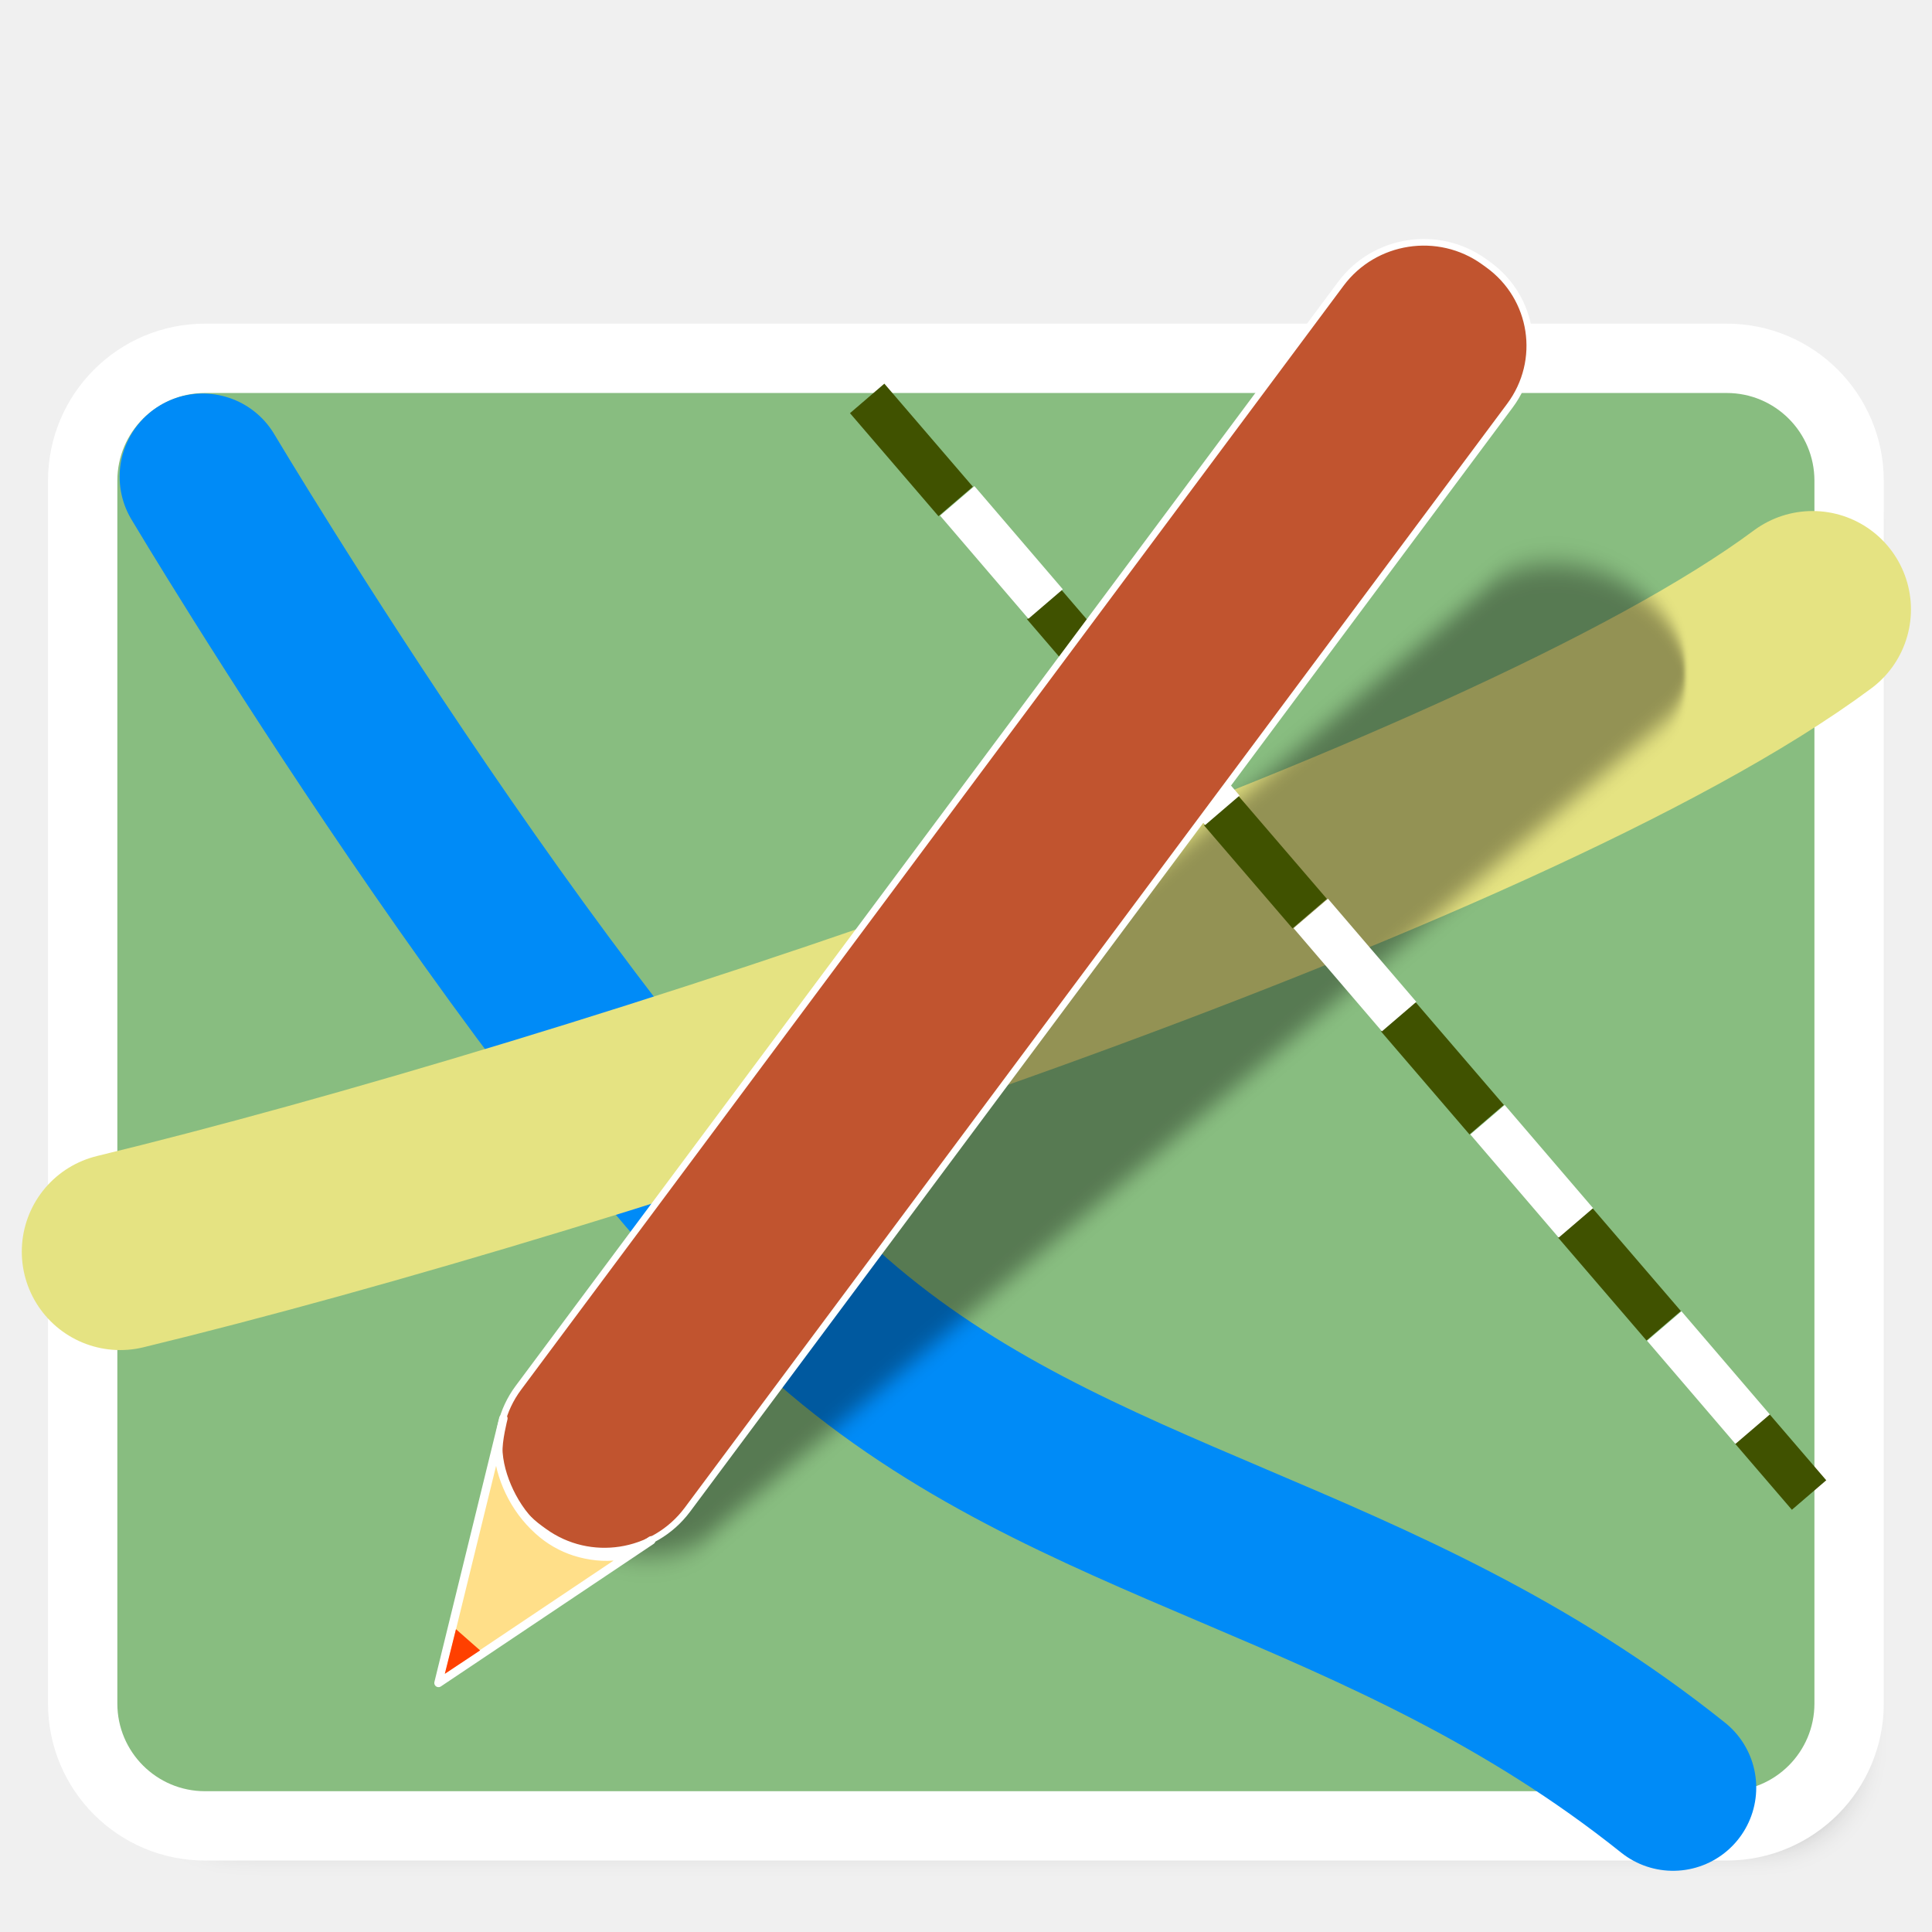
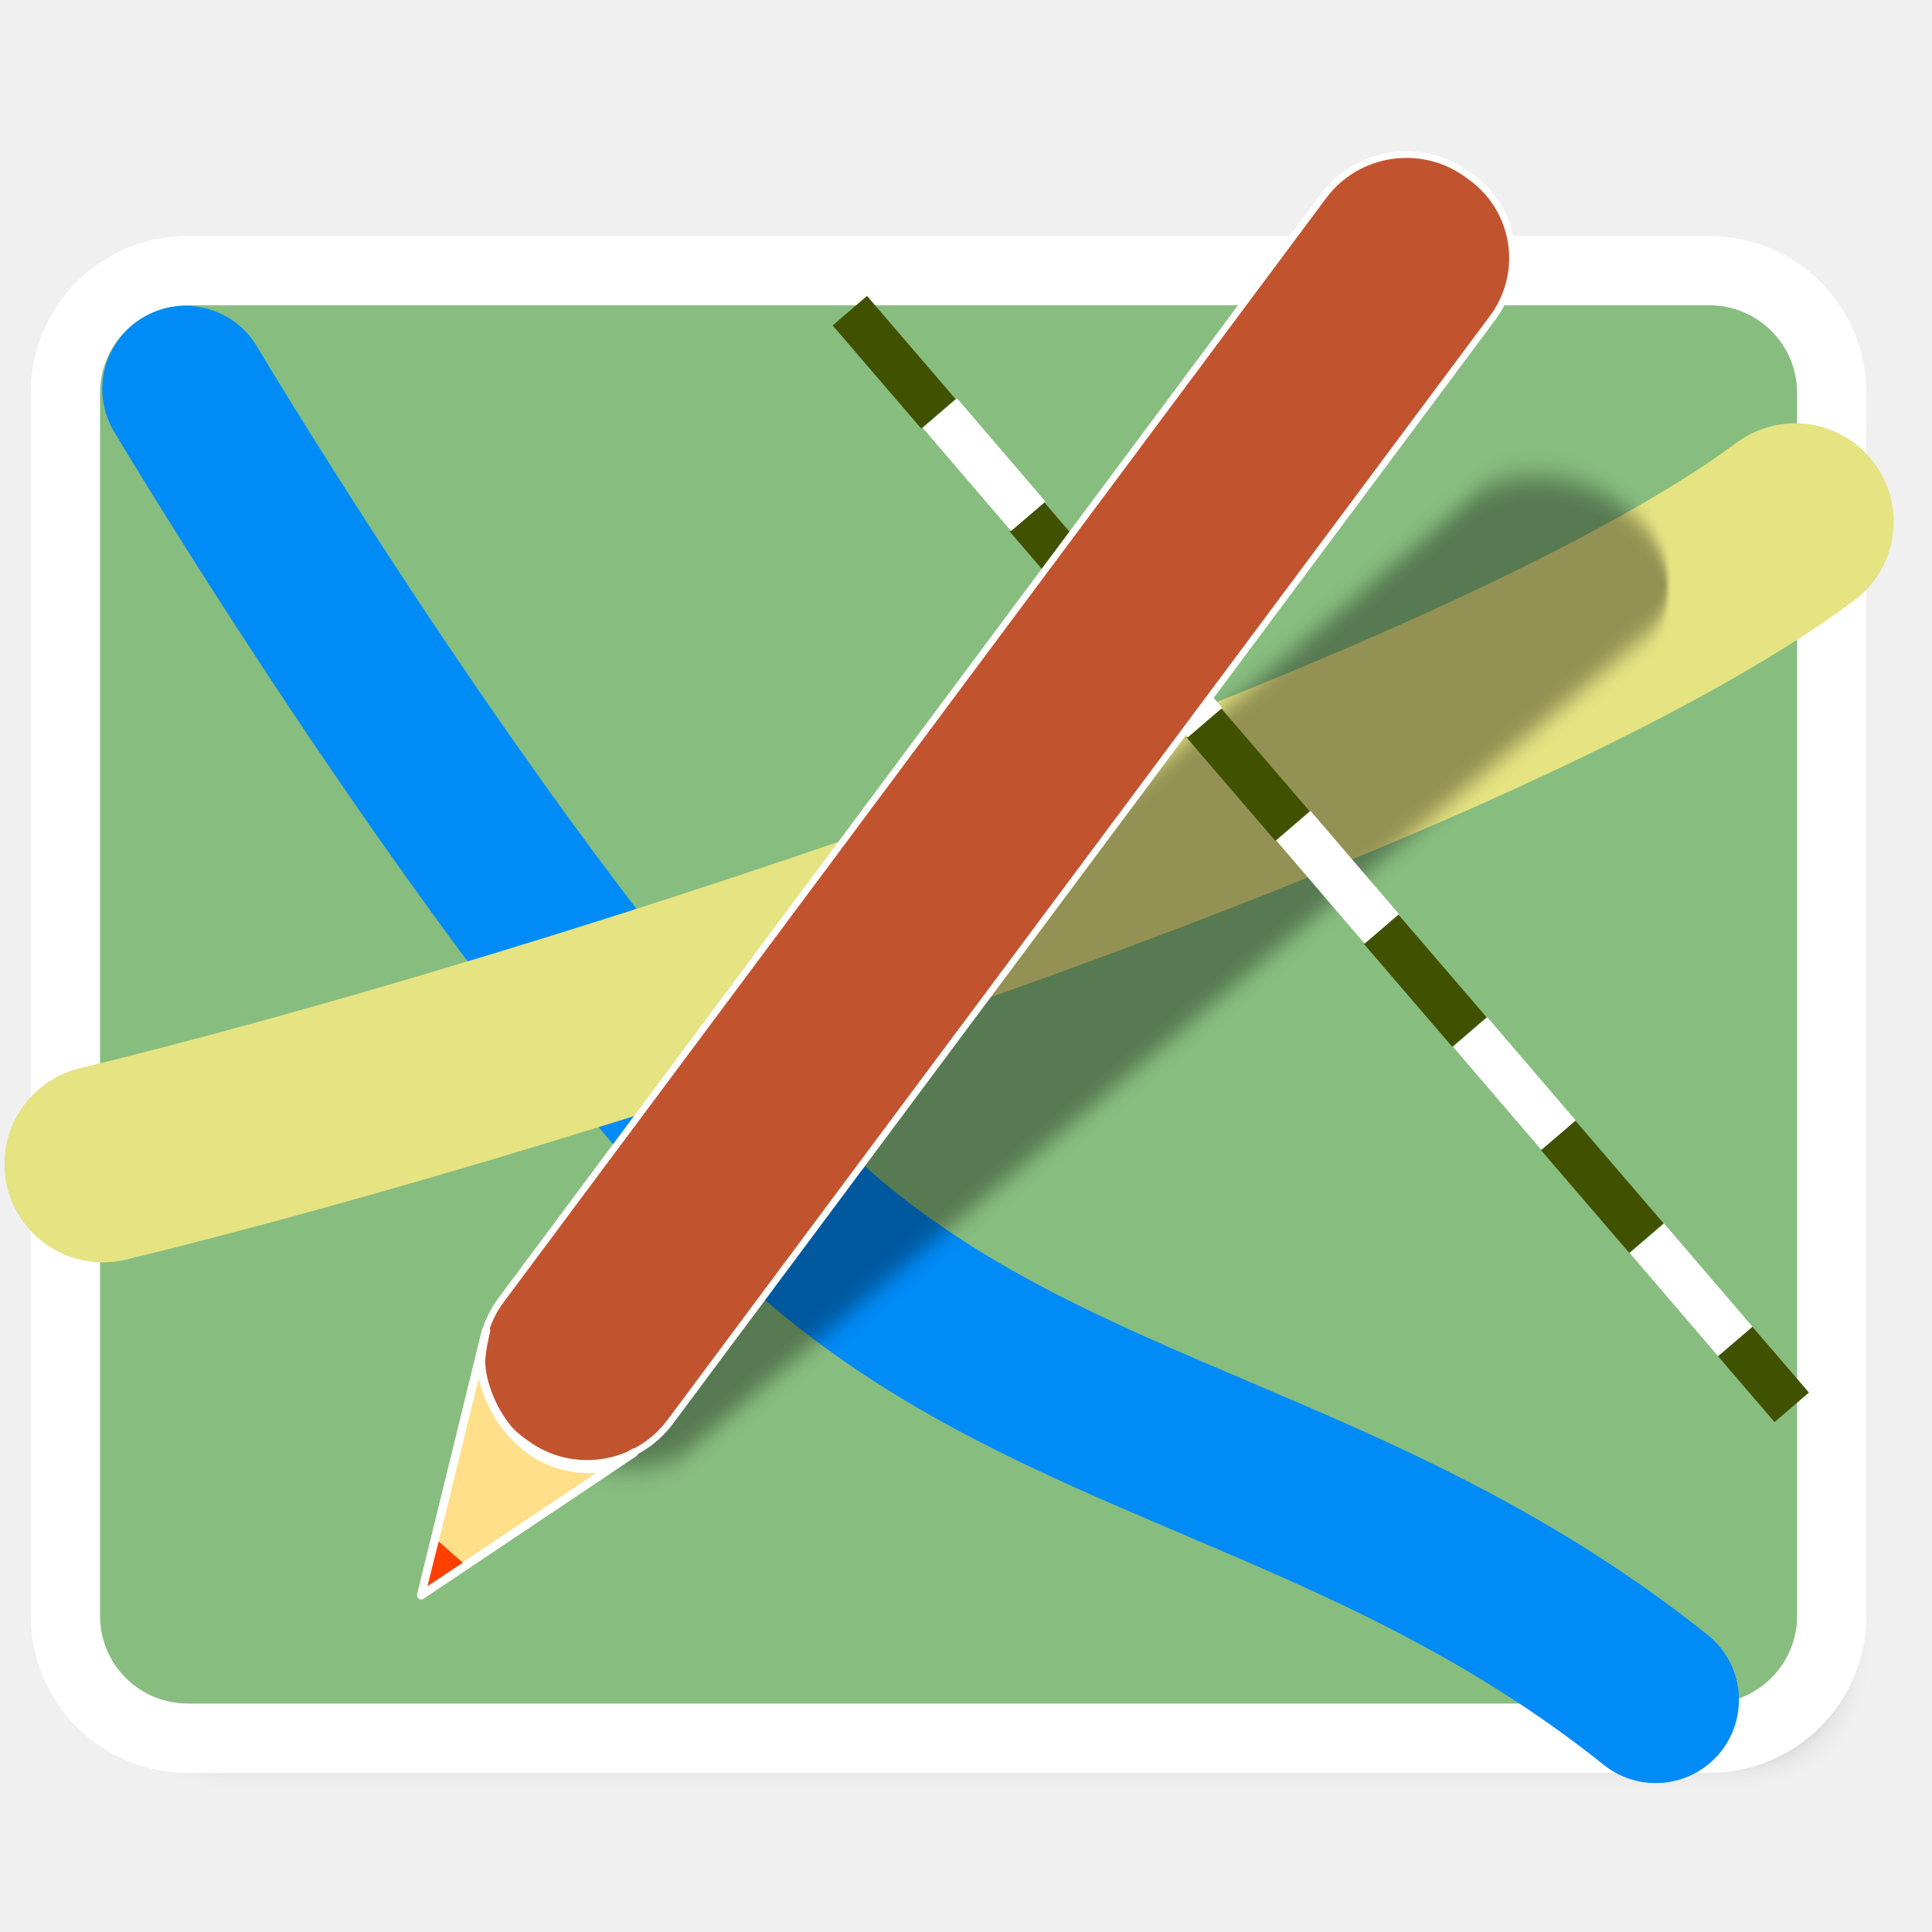
- <svg xmlns="http://www.w3.org/2000/svg" xmlns:ns1="http://www.openswatchbook.org/uri/2009/osb" xmlns:xlink="http://www.w3.org/1999/xlink" width="128" height="128" viewBox="0 0 33.867 33.867" version="1.1" id="svg8">
+ <svg xmlns="http://www.w3.org/2000/svg" xmlns:xlink="http://www.w3.org/1999/xlink" width="128" height="128" viewBox="0 0 128 128" version="1.1" id="svg8">
  <defs id="defs2">
-     <marker style="overflow:visible" id="Arrow1Lstart" refX="0.0" refY="0.0" orient="auto">
-       <path transform="scale(0.8) translate(12.5,0)" style="fill-rule:evenodd;stroke:#405200;stroke-width:1pt;stroke-opacity:1;fill:#405200;fill-opacity:1" d="M 0.0,0.0 L 5.0,-5.0 L -12.5,0.0 L 5.0,5.0 L 0.0,0.0 z " id="path1100" />
+     <marker style="overflow:visible" id="Arrow1Lstart" refX="0" refY="0" orient="auto">
+       <path transform="matrix(0.8,0,0,0.8,10,0)" style="fill:#405200;fill-opacity:1;fill-rule:evenodd;stroke:#405200;stroke-width:1pt;stroke-opacity:1" d="M 0,0 5,-5 -12.5,0 5,5 Z" id="path1100" />
    </marker>
-     <linearGradient id="linearGradient1646" ns1:paint="solid">
+     <linearGradient id="linearGradient1646">
      <stop style="stop-color:#766d32;stop-opacity:1;" offset="0" id="stop1644" />
    </linearGradient>
    <linearGradient id="linearGradient860">
      <stop style="stop-color:#aade87;stop-opacity:1;" offset="0" id="stop856" />
      <stop style="stop-color:#aade87;stop-opacity:0;" offset="1" id="stop858" />
    </linearGradient>
    <linearGradient xlink:href="#linearGradient860" id="linearGradient862" x1="1.751" y1="8.736" x2="15.621" y2="8.736" gradientUnits="userSpaceOnUse" />
-     <filter height="1.03" y="-0.015" width="1.246" x="-0.123" id="filter2349" style="color-interpolation-filters:sRGB">
-       <feGaussianBlur id="feGaussianBlur2351" stdDeviation="0.129" />
+     <filter style="color-interpolation-filters:sRGB" id="filter910" x="-0.058" width="1.117" y="-0.154" height="1.307">
+       <feGaussianBlur stdDeviation="0.001" id="feGaussianBlur912" />
    </filter>
    <filter height="1.057" y="-0.029" width="1.047" x="-0.024" id="filter2643" style="color-interpolation-filters:sRGB">
      <feGaussianBlur id="feGaussianBlur2645" stdDeviation="0.293" />
    </filter>
-     <filter style="color-interpolation-filters:sRGB" id="filter910" x="-0" width="1" y="-0" height="1">
-       <feGaussianBlur stdDeviation="0.001" id="feGaussianBlur912" />
+     <filter height="1.03" y="-0.015" width="1.246" x="-0.123" id="filter2349" style="color-interpolation-filters:sRGB">
+       <feGaussianBlur id="feGaussianBlur2351" stdDeviation="0.129" />
    </filter>
  </defs>
-   <g style="display:inline;opacity:1" id="layer1">
-     <rect ry="1.537" y="7.738" x="2.684" height="24.51" width="29.749" id="rect865-5" style="display:inline;opacity:0.484;fill:#000000;fill-opacity:0.683;fill-rule:evenodd;stroke:none;stroke-width:0.129;stroke-linecap:round;stroke-linejoin:round;paint-order:stroke markers fill;filter:url(#filter2643)" />
-     <rect style="mix-blend-mode:normal;fill:#88bd80;fill-opacity:1;fill-rule:evenodd;stroke:#ffffff;stroke-width:2.431;stroke-linecap:round;stroke-linejoin:round;stroke-miterlimit:4;stroke-dasharray:none;stroke-opacity:1;paint-order:stroke markers fill;opacity:0.999" id="rect865" width="29.749" height="24.51" x="2.057" y="6.889" ry="1.537" />
-   </g>
+   <g style="display:inline;opacity:1" id="layer1" />
  <g style="display:inline;filter:url(#filter910)" id="layer2">
-     <path id="path1019" d="m 3.555,8.357 c 0,0 6.403,10.749 11.035,14.799 4.23,3.698 9.615,4.085 14.738,8.18" style="fill:none;stroke:#008bf7;stroke-width:2.916;stroke-linecap:round;stroke-linejoin:round;stroke-miterlimit:4;stroke-dasharray:none;stroke-opacity:1" />
-     <path id="path1011" d="M 2.107,21.941 C 10.292,19.957 26.374,14.696 31.773,10.683" style="fill:none;stroke:#e5e382;stroke-width:3.45;stroke-linecap:round;stroke-linejoin:miter;stroke-miterlimit:4;stroke-dasharray:none;stroke-opacity:1" />
-     <rect transform="matrix(1.201213,0.9634272,-0.9320968,0.7937723,2.897174,-22.65415)" ry="1.257" y="8.004" x="26.524" height="20.439" width="2.514" id="rect2259" style="opacity:0.357;fill:#000000;fill-opacity:1;fill-rule:evenodd;stroke:none;stroke-width:2.424;stroke-linecap:round;stroke-linejoin:round;stroke-miterlimit:4;stroke-dasharray:none;stroke-dashoffset:0;stroke-opacity:1;paint-order:stroke markers fill;filter:url(#filter2349)" />
-     <path id="path1021" d="M 15.201,6.984 31.712,26.207" style="fill:none;fill-opacity:1;stroke:#405200;stroke-width:0.794;stroke-linecap:butt;stroke-linejoin:miter;stroke-miterlimit:3.7;stroke-dasharray:2.381, 2.381;stroke-dashoffset:0;stroke-opacity:1" />
-     <path style="fill:none;fill-opacity:1;stroke:#ffffff;stroke-width:0.794;stroke-linecap:butt;stroke-linejoin:miter;stroke-miterlimit:3.7;stroke-dasharray:2.381, 2.381;stroke-dashoffset:0;stroke-opacity:1" d="M 16.78,8.78 31.712,26.207" id="path1021-3" />
-     <rect transform="matrix(0.8110135,0.5850275,-0.5974188,0.8019294,0,0)" ry="1.724" y="-11.442" x="21.882" height="27.58" width="3.536" id="rect1391" style="fill:#c1542f;fill-opacity:1;fill-rule:evenodd;stroke:#ffffff;stroke-width:0.234;stroke-linecap:butt;stroke-linejoin:round;stroke-miterlimit:3.85;stroke-dasharray:none;stroke-dashoffset:0;stroke-opacity:1;paint-order:stroke markers fill" />
-     <path id="path1393" d="m 8.824,24.864 -1.137,4.637 3.73,-2.499 c 0,0 -0.3,0.211 -0.474,0.251 -0.253,0.058 -0.525,0.038 -0.778,-0.028 C 9.933,27.164 9.706,27.051 9.512,26.893 9.299,26.719 9.111,26.493 8.975,26.236 8.852,26.004 8.758,25.734 8.737,25.467 8.721,25.264 8.824,24.864 8.824,24.864 Z" style="fill:#ffdf89;fill-opacity:1;stroke:#ffffff;stroke-width:0.148;stroke-linecap:round;stroke-linejoin:round;stroke-miterlimit:3.85;stroke-dasharray:none;stroke-opacity:1" />
-     <path id="path1397" d="m 7.797,29.342 0.196,-0.783 0.423,0.372 z" style="fill:#ff4000;fill-opacity:1;stroke:none;stroke-width:0.239px;stroke-linecap:butt;stroke-linejoin:miter;stroke-opacity:1" />
+     <rect ry="1.537" y="7.738" x="2.684" height="24.51" width="29.749" id="rect865-5" style="display:inline;opacity:0.484;fill:#000000;fill-opacity:0.683;fill-rule:evenodd;stroke:none;stroke-width:0.129;stroke-linecap:round;stroke-linejoin:round;paint-order:stroke markers fill;filter:url(#filter2643)" rx="1.537" transform="matrix(3.779528,0,0,3.779528,-1.148329,-5.811728)" />
+     <rect style="display:inline;opacity:0.999;mix-blend-mode:normal;fill:#88bd80;fill-opacity:1;fill-rule:evenodd;stroke:#ffffff;stroke-width:9.188;stroke-linecap:round;stroke-linejoin:round;stroke-miterlimit:4;stroke-dasharray:none;stroke-opacity:1;paint-order:stroke markers fill" id="rect865" width="112.436" height="92.638" x="6.627" y="20.226" ry="5.809" rx="5.809" />
+     <path id="path1019" d="m 3.555,8.357 c 0,0 6.403,10.749 11.035,14.799 4.23,3.698 9.615,4.085 14.738,8.18" style="display:inline;fill:none;stroke:#008bf7;stroke-width:2.916;stroke-linecap:round;stroke-linejoin:round;stroke-miterlimit:4;stroke-dasharray:none;stroke-opacity:1;filter:url(#filter910)" transform="matrix(3.779528,0,0,3.779528,-1.148329,-5.811728)" />
+     <path id="path1011" d="M 2.107,21.941 C 10.292,19.957 26.374,14.696 31.773,10.683" style="display:inline;fill:none;stroke:#e5e382;stroke-width:3.45;stroke-linecap:round;stroke-linejoin:miter;stroke-miterlimit:4;stroke-dasharray:none;stroke-opacity:1;filter:url(#filter910)" transform="matrix(3.779528,0,0,3.779528,-1.148329,-5.811728)" />
+     <rect transform="matrix(4.540019,3.6413,-3.522886,3.000084,9.801619,-91.43373)" ry="1.257" y="8.004" x="26.524" height="20.439" width="2.514" id="rect2259" style="display:inline;opacity:0.357;fill:#000000;fill-opacity:1;fill-rule:evenodd;stroke:none;stroke-width:2.424;stroke-linecap:round;stroke-linejoin:round;stroke-miterlimit:4;stroke-dasharray:none;stroke-dashoffset:0;stroke-opacity:1;paint-order:stroke markers fill;filter:url(#filter2349)" rx="1.257" />
+     <path id="path1021" d="M 15.201,6.984 31.712,26.207" style="display:inline;fill:none;fill-opacity:1;stroke:#405200;stroke-width:0.794;stroke-linecap:butt;stroke-linejoin:miter;stroke-miterlimit:3.7;stroke-dasharray:2.381, 2.381;stroke-dashoffset:0;stroke-opacity:1;filter:url(#filter910)" transform="matrix(3.779528,0,0,3.779528,-1.148329,-5.811728)" />
+     <path style="display:inline;fill:none;fill-opacity:1;stroke:#ffffff;stroke-width:0.794;stroke-linecap:butt;stroke-linejoin:miter;stroke-miterlimit:3.7;stroke-dasharray:2.381, 2.381;stroke-dashoffset:0;stroke-opacity:1;filter:url(#filter910)" d="M 16.78,8.78 31.712,26.207" id="path1021-3" transform="matrix(3.779528,0,0,3.779528,-1.148329,-5.811728)" />
+     <rect transform="matrix(3.065248,2.211128,-2.257961,3.030915,-1.148329,-5.811728)" ry="1.724" y="-11.442" x="21.882" height="27.58" width="3.536" id="rect1391" style="display:inline;fill:#c1542f;fill-opacity:1;fill-rule:evenodd;stroke:#ffffff;stroke-width:0.234;stroke-linecap:butt;stroke-linejoin:round;stroke-miterlimit:3.85;stroke-dasharray:none;stroke-dashoffset:0;stroke-opacity:1;paint-order:stroke markers fill;filter:url(#filter910)" rx="1.724" />
+     <path id="path1393" d="m 8.824,24.864 -1.137,4.637 3.73,-2.499 c 0,0 -0.3,0.211 -0.474,0.251 -0.253,0.058 -0.525,0.038 -0.778,-0.028 C 9.933,27.164 9.706,27.051 9.512,26.893 9.299,26.719 9.111,26.493 8.975,26.236 8.852,26.004 8.758,25.734 8.737,25.467 8.721,25.264 8.824,24.864 8.824,24.864 Z" style="display:inline;fill:#ffdf89;fill-opacity:1;stroke:#ffffff;stroke-width:0.148;stroke-linecap:round;stroke-linejoin:round;stroke-miterlimit:3.85;stroke-dasharray:none;stroke-opacity:1;filter:url(#filter910)" transform="matrix(3.779528,0,0,3.779528,-1.148329,-5.811728)" />
+     <path id="path1397" d="m 7.797,29.342 0.196,-0.783 0.423,0.372 z" style="display:inline;fill:#ff4000;fill-opacity:1;stroke:none;stroke-width:0.239px;stroke-linecap:butt;stroke-linejoin:miter;stroke-opacity:1;filter:url(#filter910)" transform="matrix(3.779528,0,0,3.779528,-1.148329,-5.811728)" />
  </g>
</svg>
